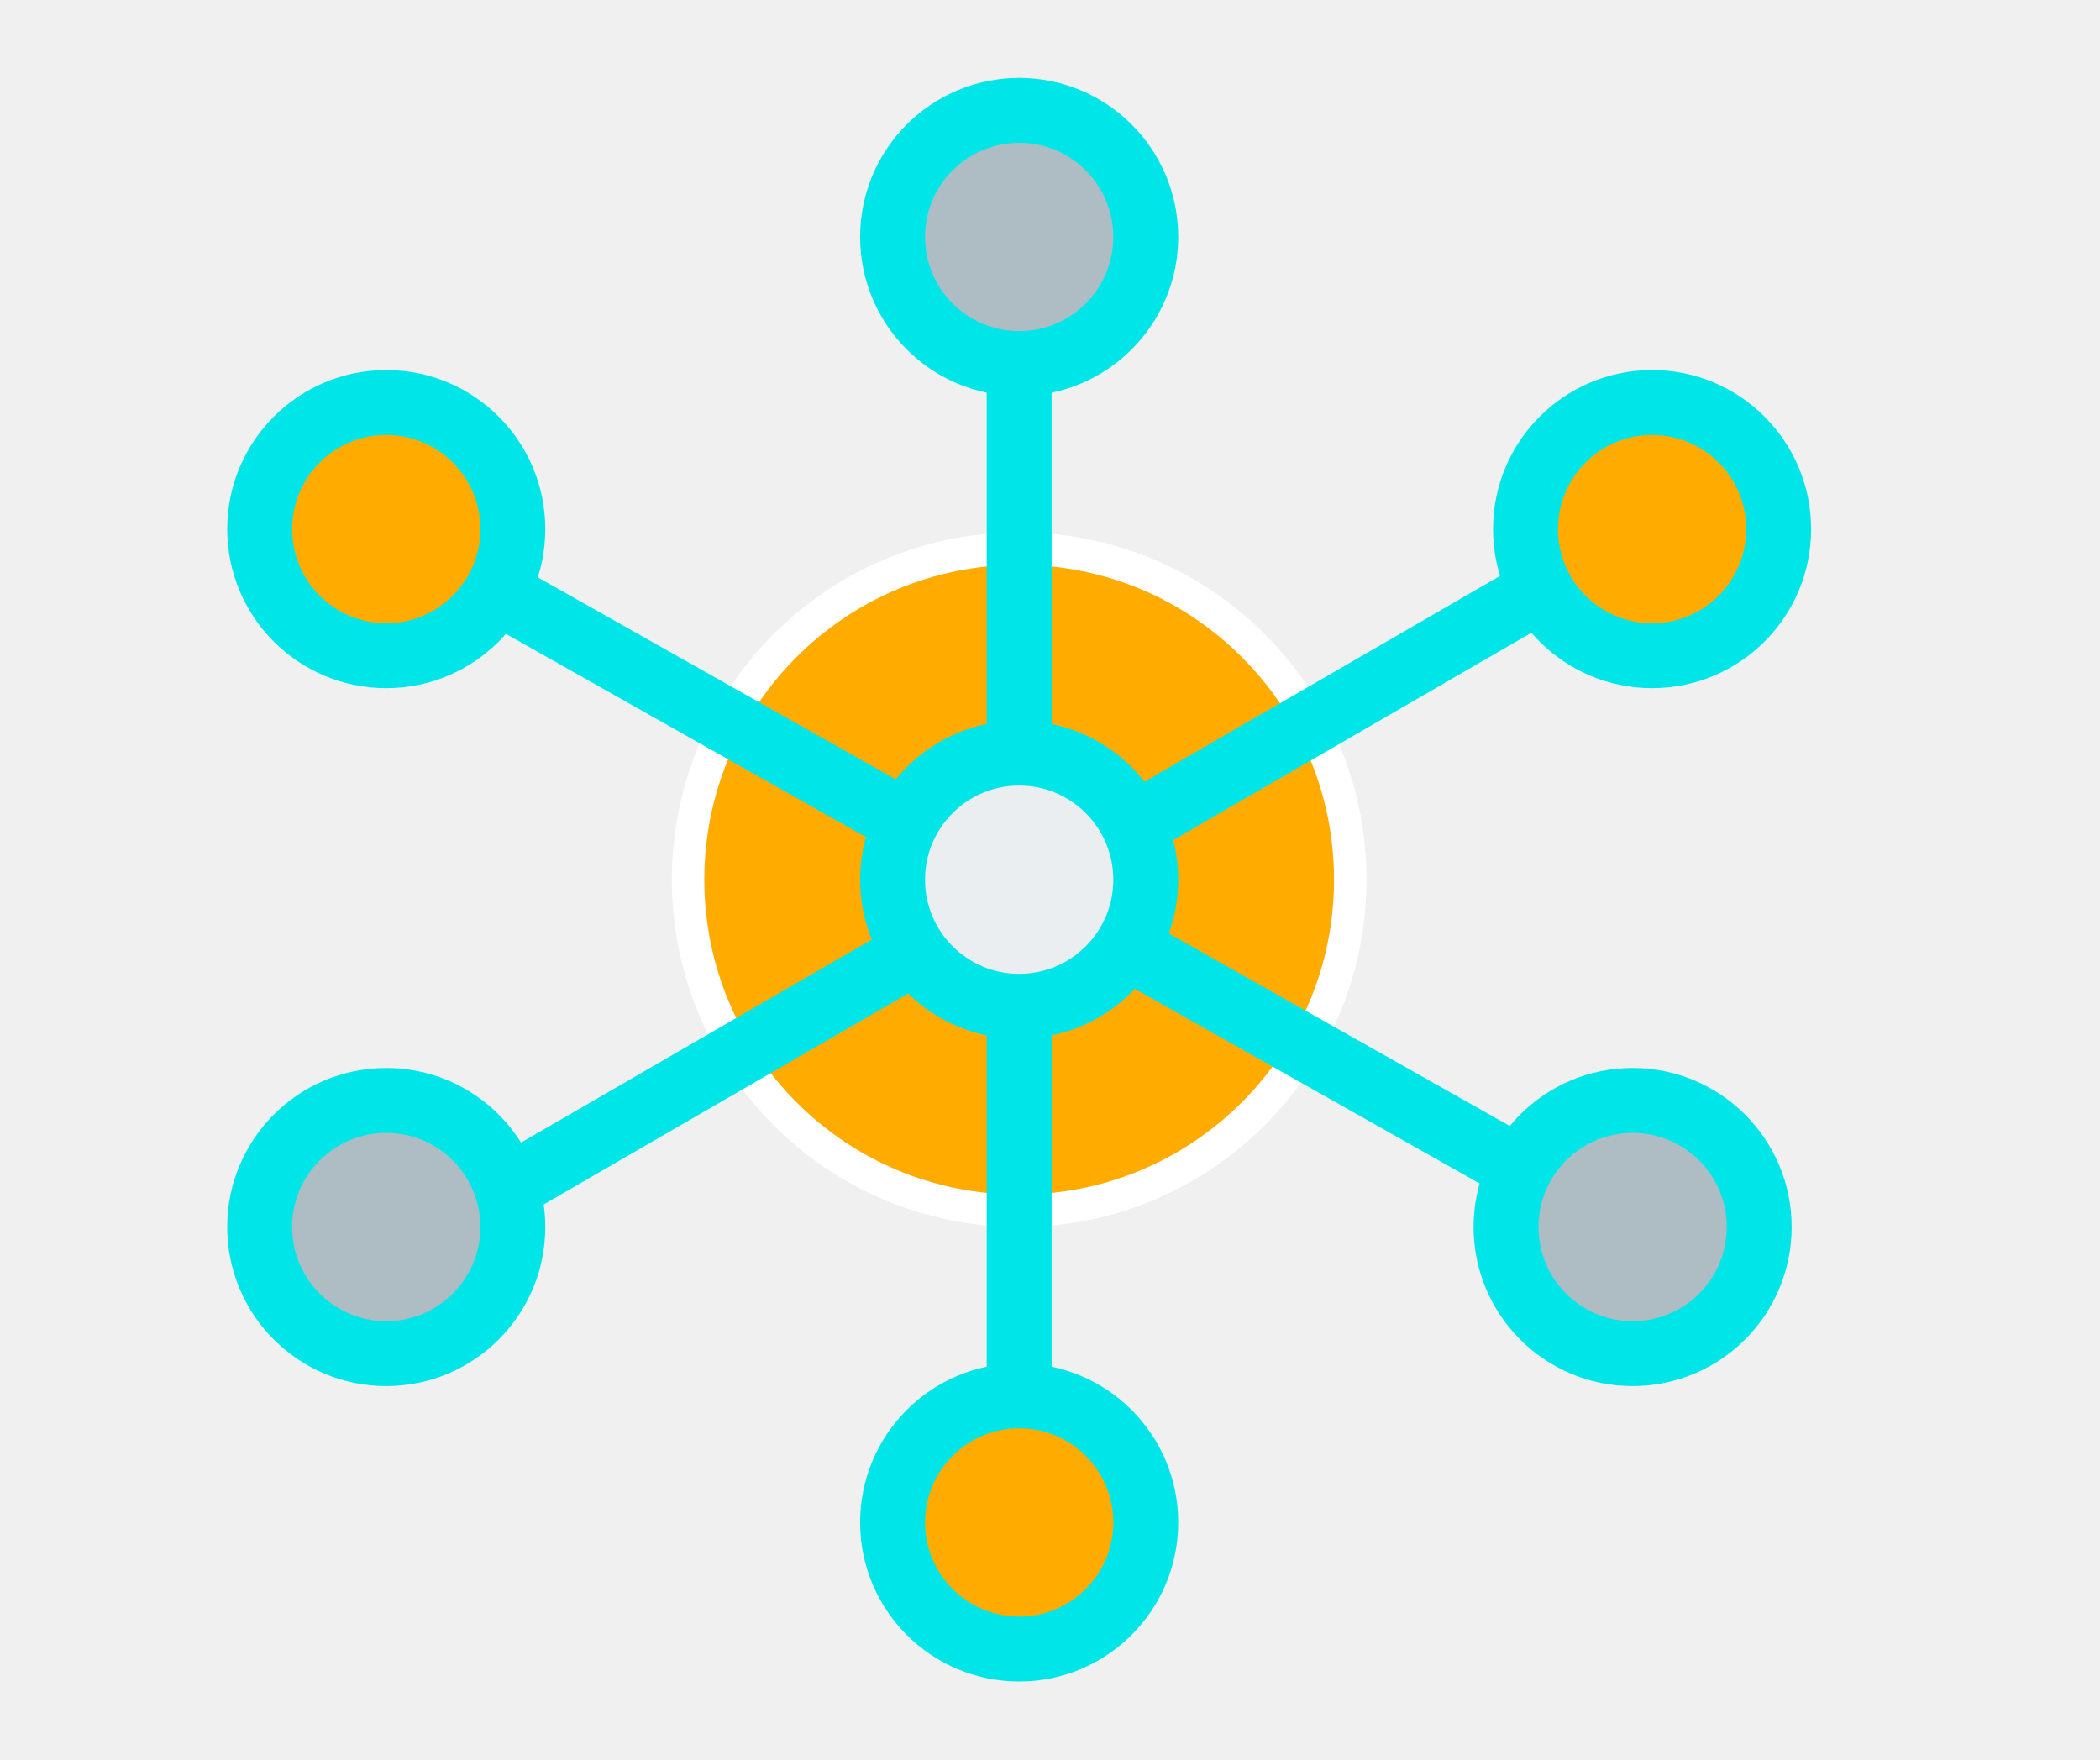
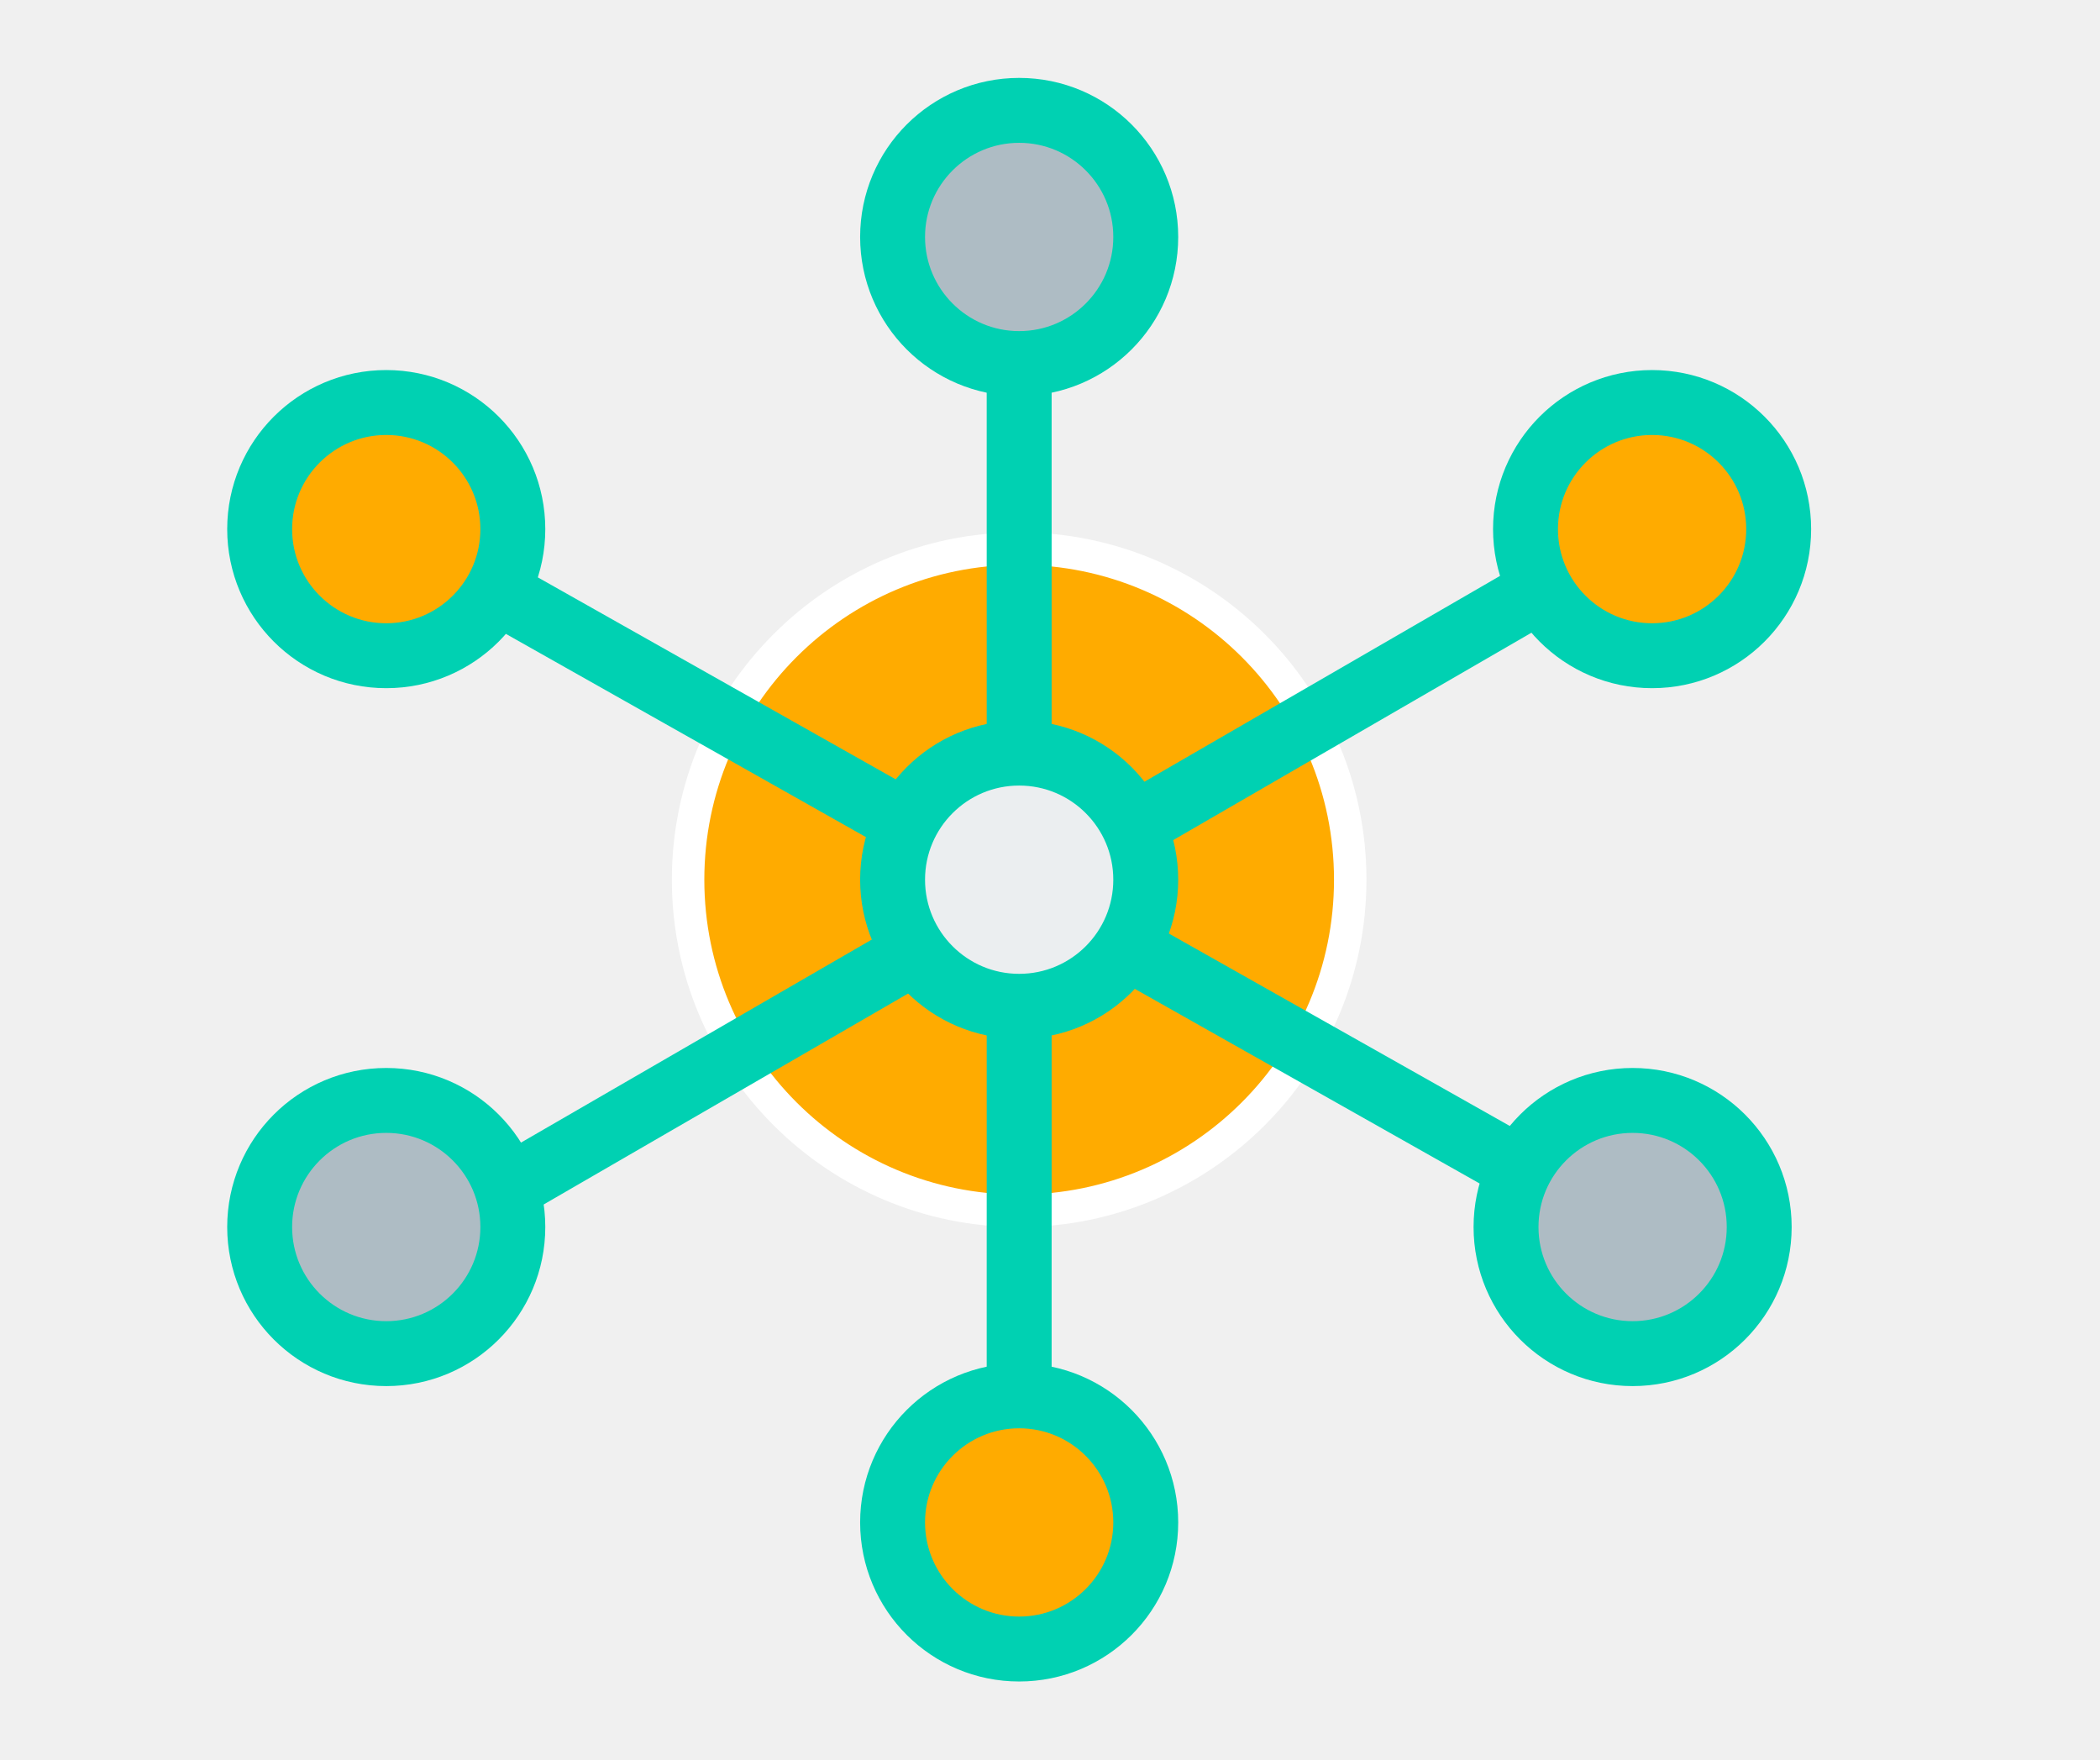
<svg xmlns="http://www.w3.org/2000/svg" version="1.1" id="atom" x="0px" y="0px" viewBox="0 0 64.7 54.2" style="enable-background:new 0 0 64.7 54.2;" xml:space="preserve">
  <style type="text/css">
	.st0{fill:#FFFFFF;stroke:#00E6E8;stroke-miterlimit:10;}
	.st1{fill:#FFAB00;stroke:#00E6E8;stroke-miterlimit:10;}
	.st2{fill:#AEBCC4;stroke:#00E6E8;stroke-miterlimit:10;}
	.st3{fill:none;stroke:#00E6E8;stroke-width:2;stroke-linecap:round;stroke-linejoin:round;stroke-miterlimit:10;}
	.st4{fill:#EBEEF0;stroke:#00E6E8;stroke-width:2;stroke-linecap:round;stroke-linejoin:round;stroke-miterlimit:10;}
	.st5{fill:#FFAB00;stroke:#FFFFFF;stroke-miterlimit:10;}
+ 	.st6{fill:#AEBCC4;stroke:#00D1B2;stroke-miterlimit:10;}
+ 	.st7{fill:none;stroke:#00D1B2;stroke-width:2;stroke-linecap:round;stroke-linejoin:round;stroke-miterlimit:10;}
+ 	.st8{fill:#EBEEF0;stroke:#00D1B2;stroke-width:2;stroke-linecap:round;stroke-linejoin:round;stroke-miterlimit:10;}
</style>
  <g id="molecule_1_">
    <circle id="label_18_" class="st0" cx="463.9" cy="893.5" r="40" />
    <g id="molecule">
      <g id="fill_22_">
        <circle class="st1" cx="463.9" cy="893.5" r="10.2" />
        <circle class="st1" cx="483.4" cy="882.8" r="3.9" />
        <circle class="st1" cx="444.4" cy="882.8" r="3.9" />
        <circle class="st2" cx="444.4" cy="904.2" r="3.9" />
        <circle class="st2" cx="463.9" cy="873.7" r="3.9" />
        <circle class="st0" cx="463.9" cy="893.5" r="3.9" />
        <circle class="st1" cx="463.9" cy="913.3" r="3.9" />
        <circle class="st2" cx="482.8" cy="904.2" r="3.9" />
      </g>
      <g id="line_23_">
        <path class="st3" d="M448.4,884.9l30.2,17.1 M479.5,884.9l-31.1,18 M463.9,878.5v30.8" />
        <circle class="st3" cx="483.4" cy="882.8" r="3.9" />
        <circle class="st3" cx="444.4" cy="882.8" r="3.9" />
        <circle class="st3" cx="444.4" cy="904.2" r="3.9" />
        <circle class="st3" cx="463.9" cy="873.7" r="3.9" />
        <circle class="st4" cx="463.9" cy="893.5" r="3.9" />
        <circle class="st3" cx="463.9" cy="913.3" r="3.9" />
        <circle class="st3" cx="482.8" cy="904.2" r="3.9" />
      </g>
    </g>
  </g>
  <g id="molecule_4_">
    <circle id="label_2_" class="st0" cx="660.9" cy="178.5" r="40" />
    <g id="molecule_5_">
      <g id="fill_2_">
        <circle class="st1" cx="660.9" cy="178.5" r="10.2" />
        <circle class="st1" cx="680.4" cy="167.8" r="3.9" />
        <circle class="st1" cx="641.4" cy="167.8" r="3.9" />
        <circle class="st2" cx="641.4" cy="189.2" r="3.9" />
        <circle class="st2" cx="660.9" cy="158.7" r="3.9" />
        <circle class="st0" cx="660.9" cy="178.5" r="3.9" />
        <circle class="st1" cx="660.9" cy="198.3" r="3.9" />
        <circle class="st2" cx="679.8" cy="189.2" r="3.9" />
      </g>
      <g id="line_2_">
        <path class="st3" d="M645.4,169.9l30.2,17.1 M676.5,169.9l-31.1,18 M660.9,163.5v30.8" />
        <circle class="st3" cx="680.4" cy="167.8" r="3.9" />
        <circle class="st3" cx="641.4" cy="167.8" r="3.9" />
        <circle class="st3" cx="641.4" cy="189.2" r="3.9" />
        <circle class="st3" cx="660.9" cy="158.7" r="3.9" />
        <circle class="st4" cx="660.9" cy="178.5" r="3.9" />
        <circle class="st3" cx="660.9" cy="198.3" r="3.9" />
        <circle class="st3" cx="679.8" cy="189.2" r="3.9" />
      </g>
    </g>
  </g>
  <g id="molecule_2_">
    <g id="molecule_3_">
      <g id="fill_1_">
        <circle class="st5" cx="31.4" cy="27.1" r="10.2" />
        <circle class="st1" cx="50.9" cy="16.3" r="3.9" />
        <circle class="st1" cx="11.9" cy="16.3" r="3.9" />
        <circle class="st2" cx="11.9" cy="37.8" r="3.9" />
-         <circle class="st2" cx="31.4" cy="7.3" r="3.9" />
+         <circle class="st6" cx="31.4" cy="7.3" r="3.9" />
        <circle class="st0" cx="31.4" cy="27.1" r="3.9" />
        <circle class="st1" cx="31.4" cy="46.9" r="3.9" />
        <circle class="st2" cx="50.3" cy="37.8" r="3.9" />
      </g>
      <g id="line_1_">
-         <path class="st3" d="M15.8,18.5l30.3,17.1 M46.9,18.5l-31.1,18 M31.4,12.1v30.7" />
-         <circle class="st3" cx="50.9" cy="16.3" r="3.9" />
-         <circle class="st3" cx="11.9" cy="16.3" r="3.9" />
-         <circle class="st3" cx="11.9" cy="37.8" r="3.9" />
-         <circle class="st3" cx="31.4" cy="7.3" r="3.9" />
-         <circle class="st4" cx="31.4" cy="27.1" r="3.9" />
-         <circle class="st3" cx="31.4" cy="46.9" r="3.9" />
-         <circle class="st3" cx="50.3" cy="37.8" r="3.9" />
+         <path class="st7" d="M15.8,18.5l30.3,17.1 M46.9,18.5l-31.1,18 M31.4,12.1v30.7" />
+         <circle class="st7" cx="50.9" cy="16.3" r="3.9" />
+         <circle class="st7" cx="11.9" cy="16.3" r="3.9" />
+         <circle class="st7" cx="11.9" cy="37.8" r="3.9" />
+         <circle class="st7" cx="31.4" cy="7.3" r="3.9" />
+         <circle class="st8" cx="31.4" cy="27.1" r="3.9" />
+         <circle class="st7" cx="31.4" cy="46.9" r="3.9" />
+         <circle class="st7" cx="50.3" cy="37.8" r="3.9" />
      </g>
    </g>
  </g>
</svg>
